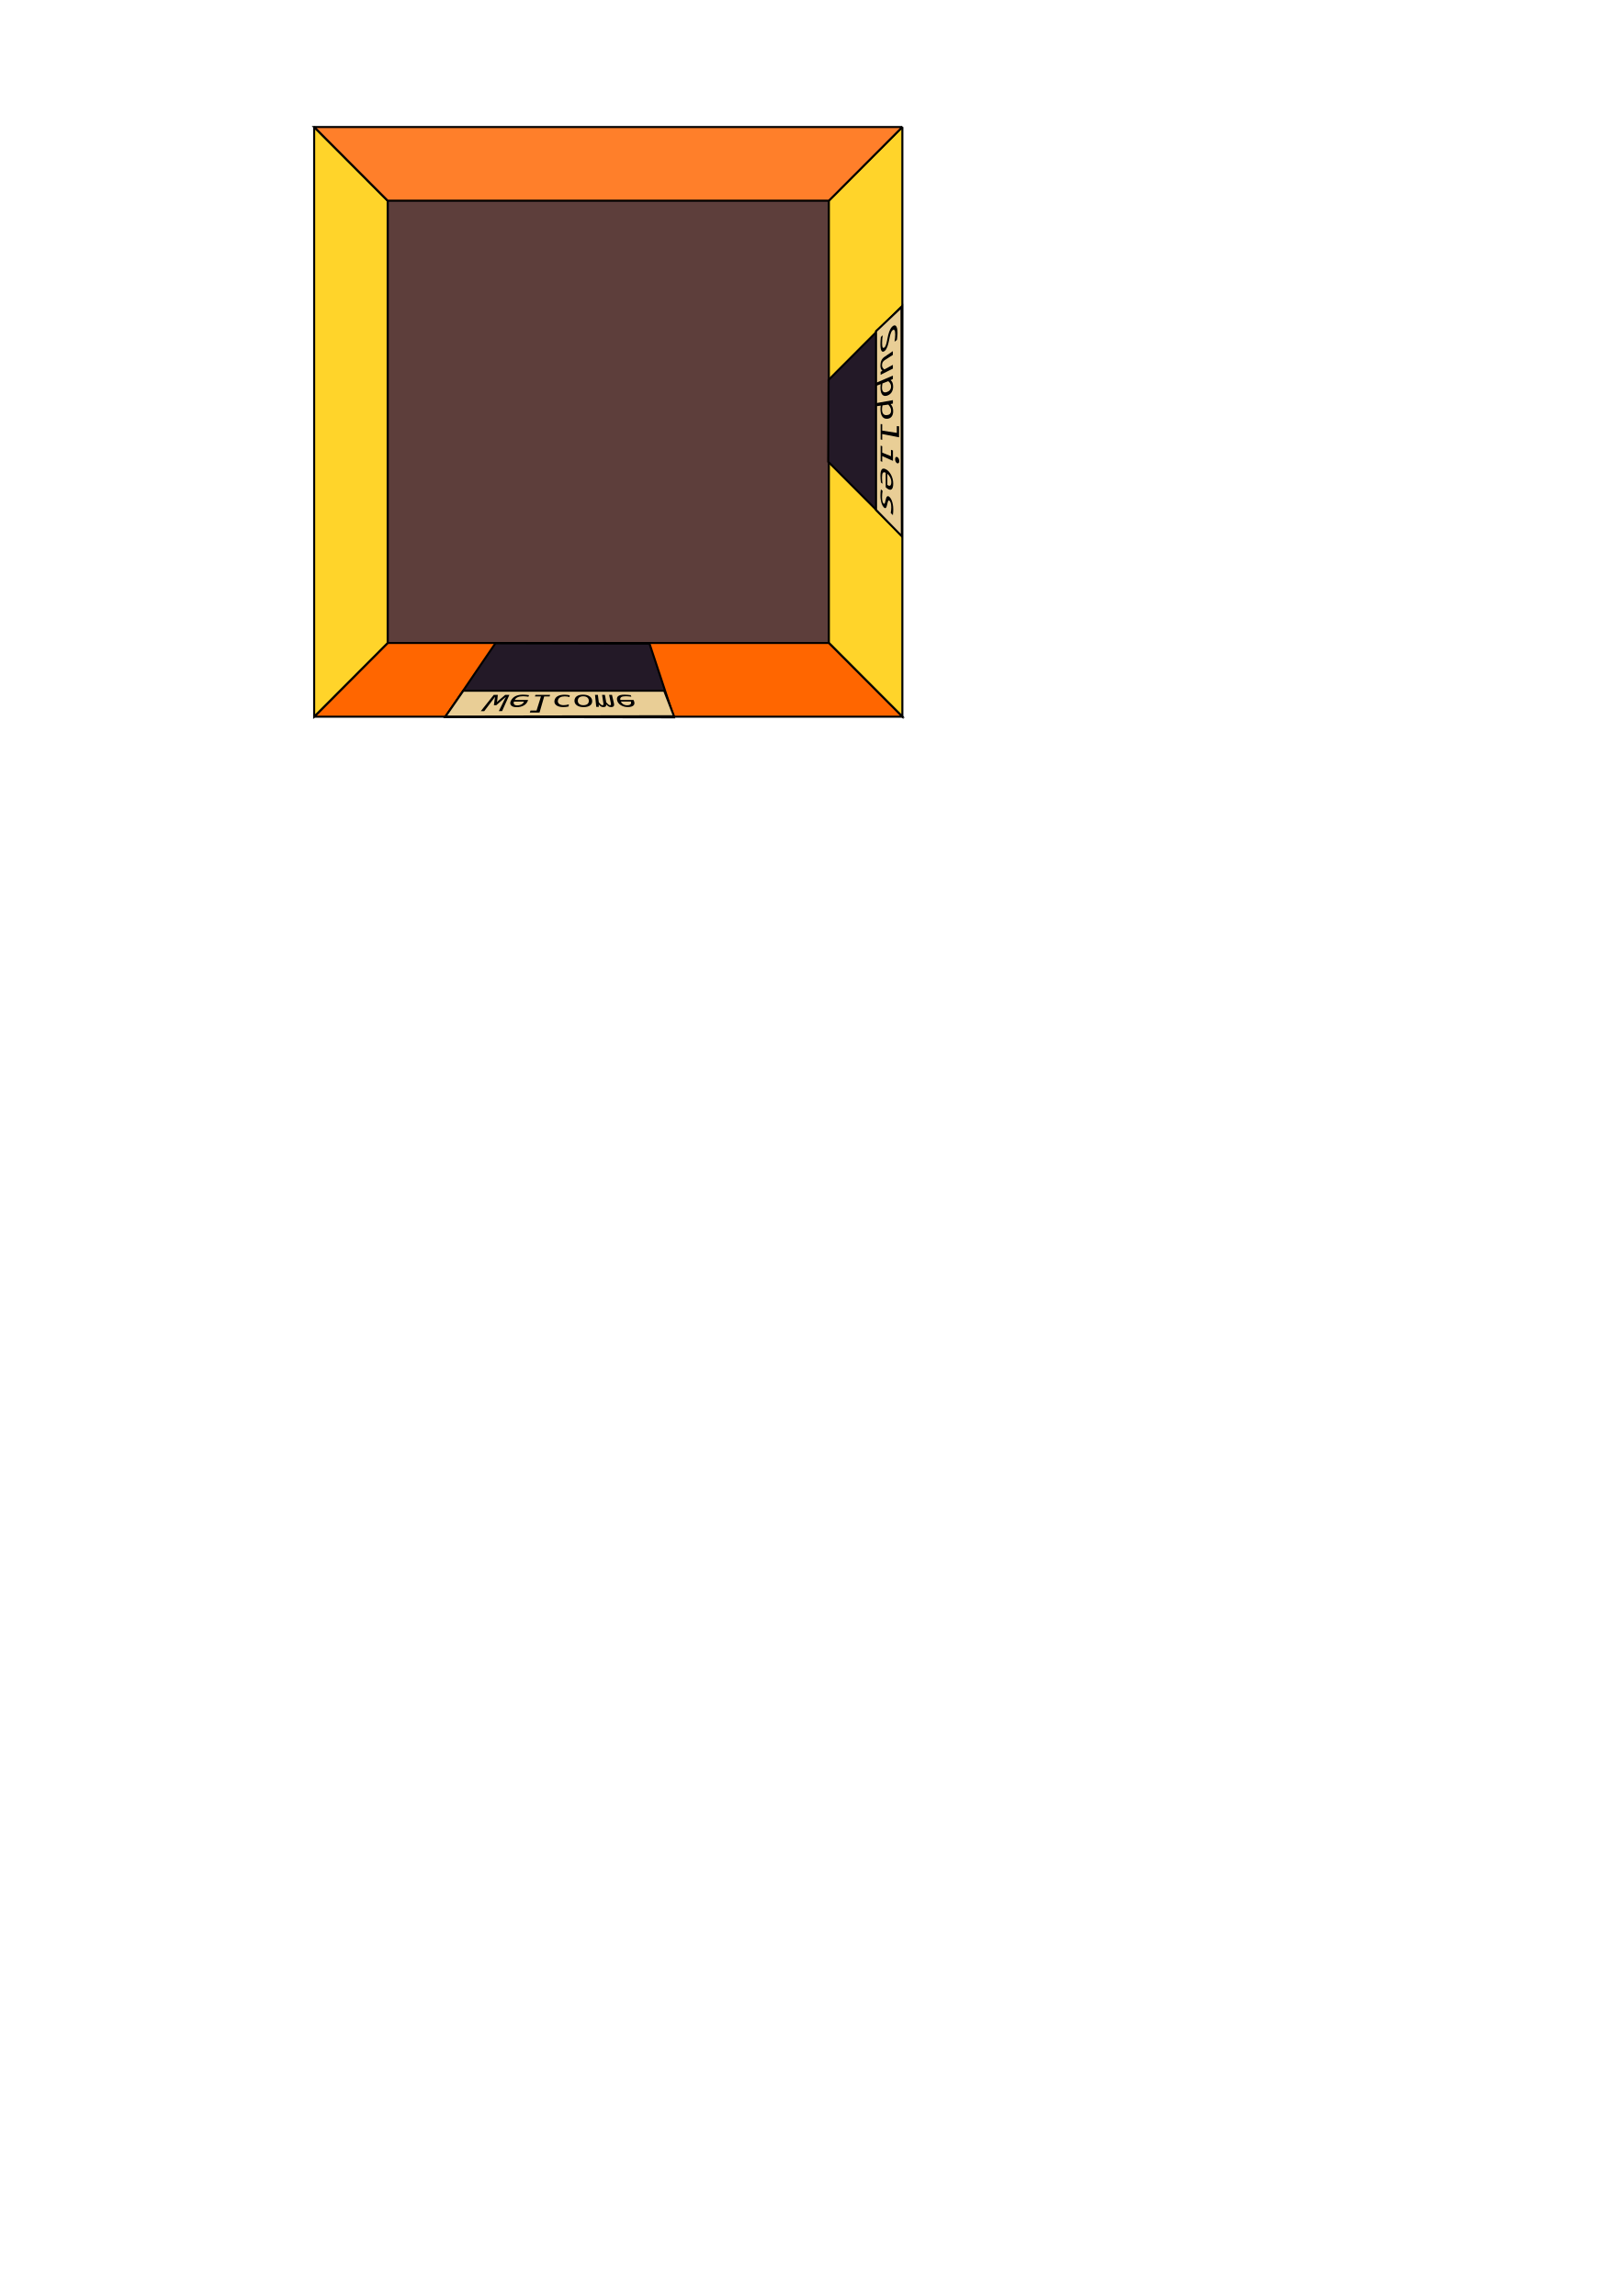
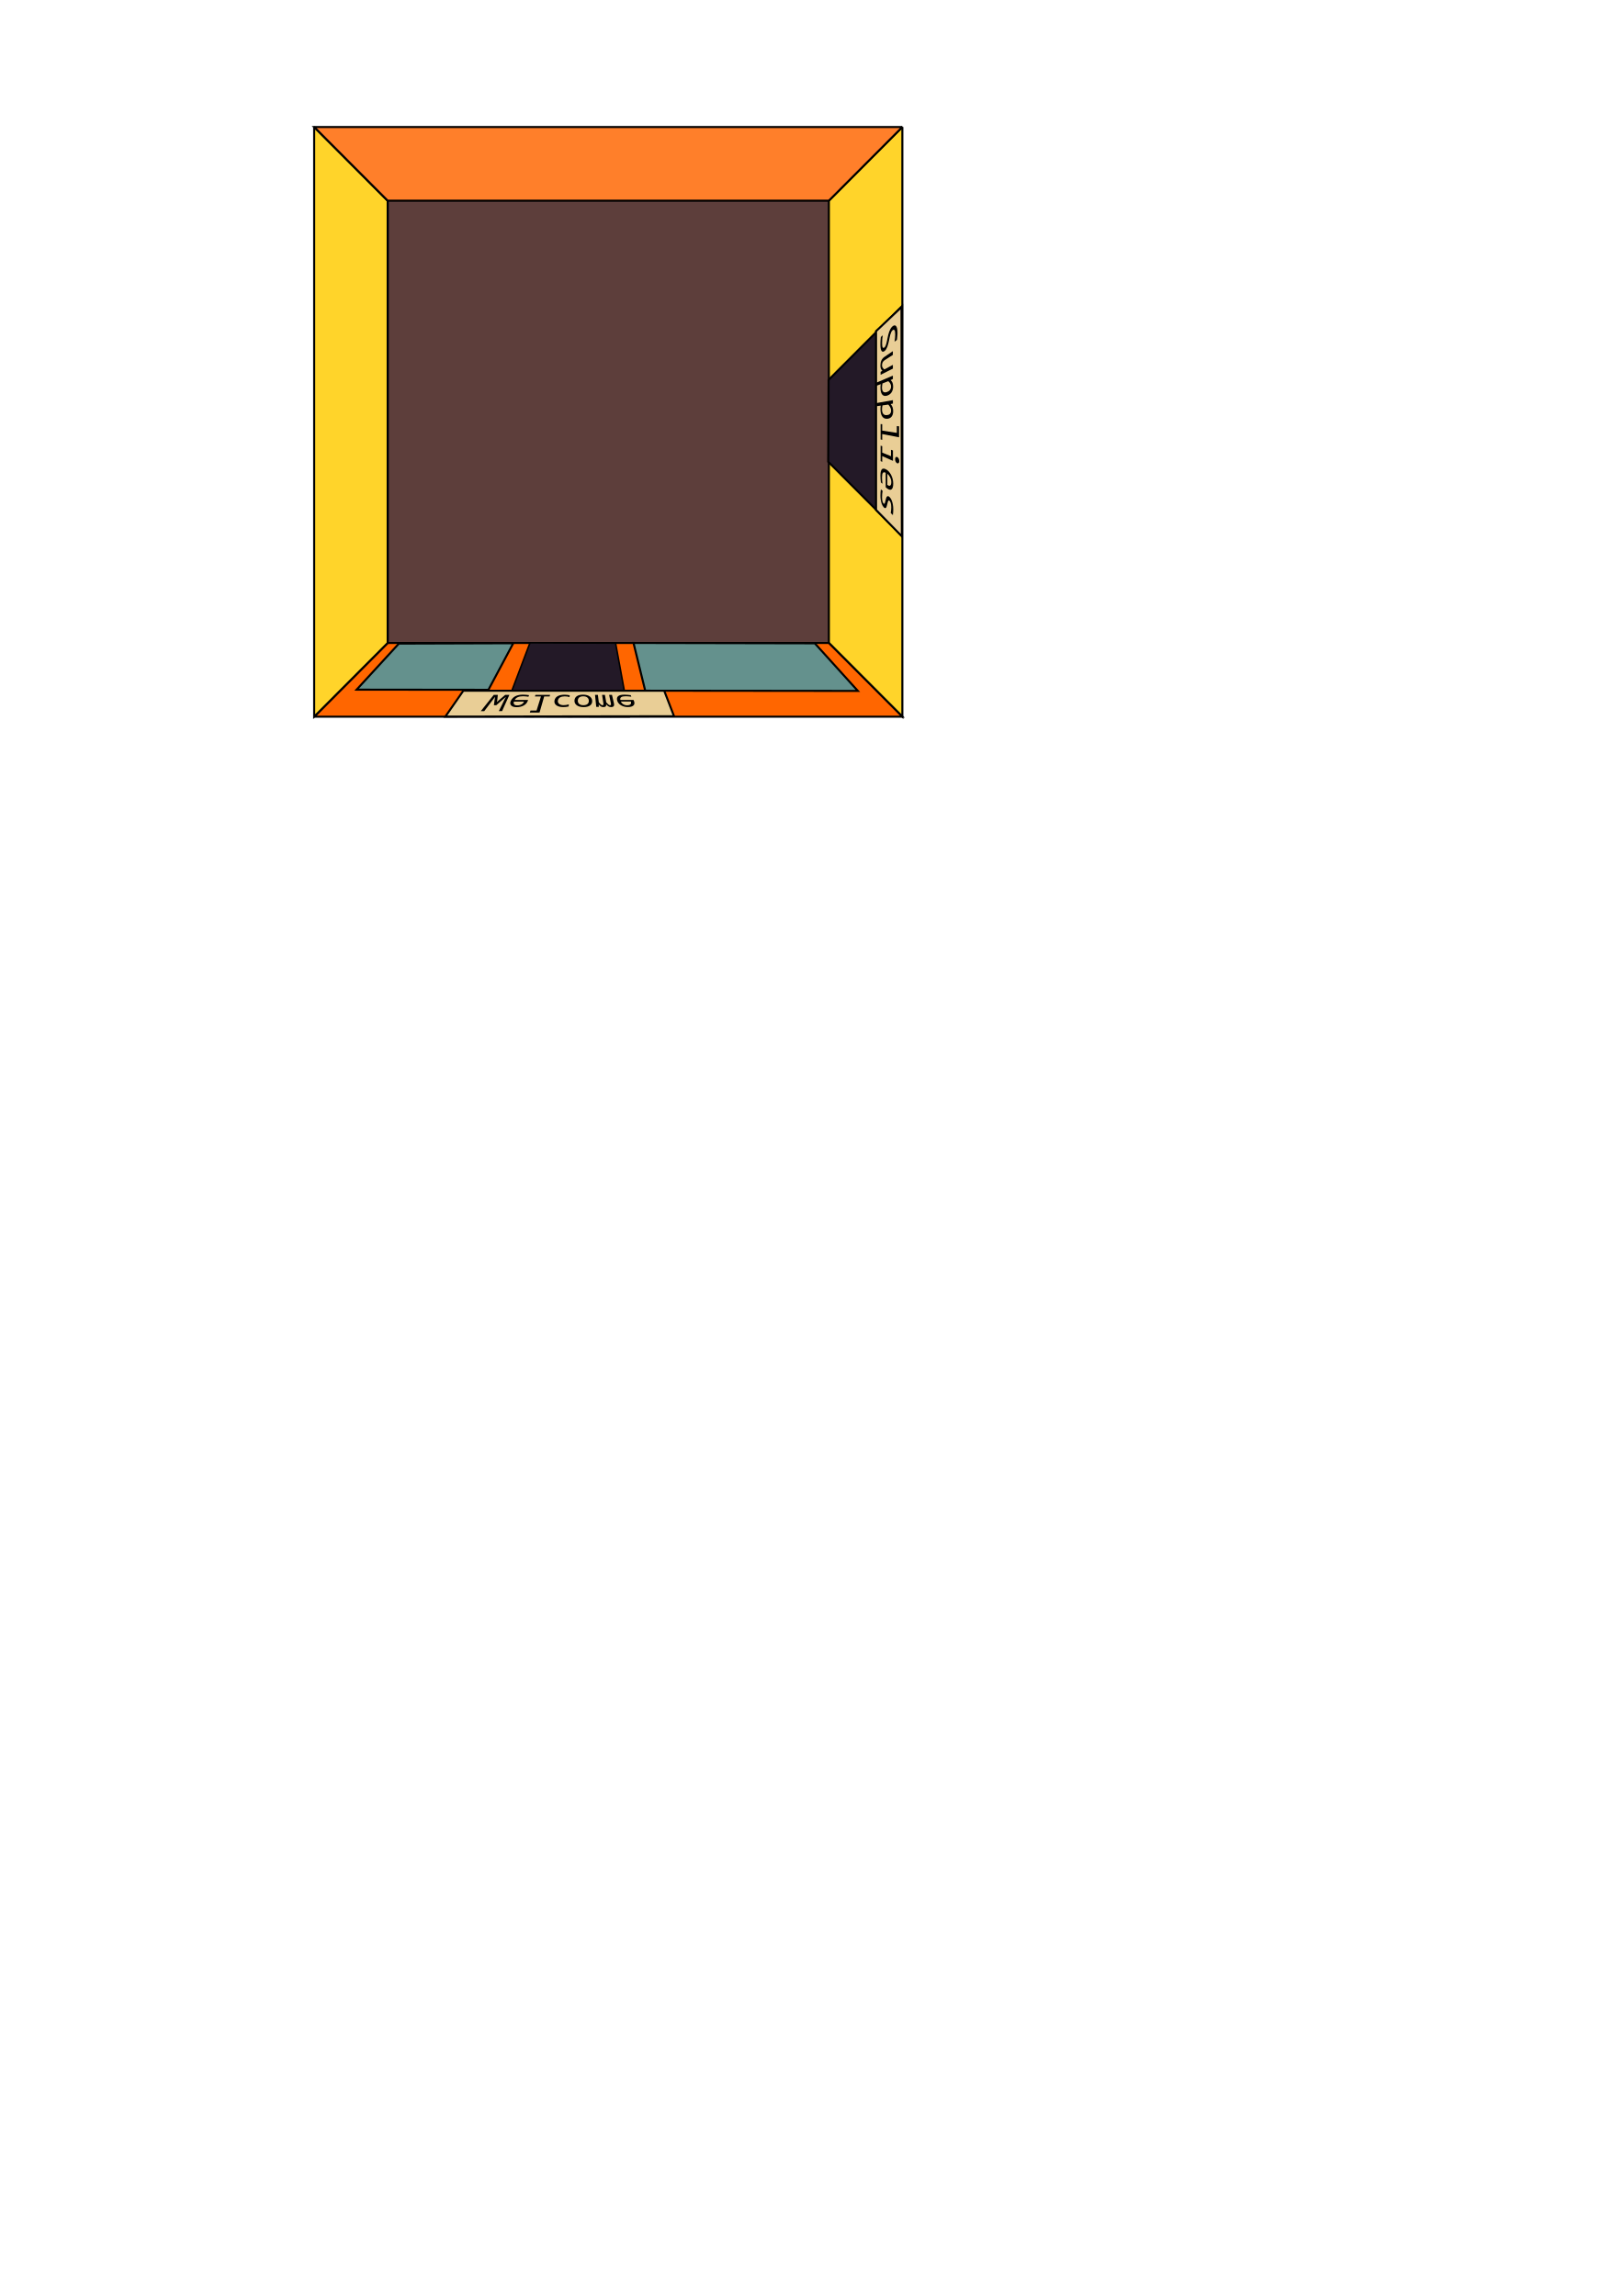
<svg xmlns="http://www.w3.org/2000/svg" width="210mm" height="297mm" viewBox="0 0 210 297" version="1.1" id="svg8">
  <defs id="defs2" />
  <g id="layer1">
    <path style="fill:none;stroke:#000000;stroke-width:0.264px;stroke-linecap:butt;stroke-linejoin:miter;stroke-opacity:1" d="m 40.632,92.705 9.506,-9.532" id="path823" />
    <path style="fill:none;stroke:#000000;stroke-width:0.264px;stroke-linecap:butt;stroke-linejoin:miter;stroke-opacity:1" d="m 116.705,92.705 -9.506,-9.532" id="path823-4" />
    <path style="fill:none;stroke:#000000;stroke-width:0.264px;stroke-linecap:butt;stroke-linejoin:miter;stroke-opacity:1" d="m 107.199,25.961 9.506,-9.532" id="path823-5" />
    <path style="fill:none;stroke:#000000;stroke-width:0.264px;stroke-linecap:butt;stroke-linejoin:miter;stroke-opacity:1" d="M 50.138,25.961 40.632,16.429" id="path823-4-7" />
    <rect style="fill:#5d3e3b;fill-opacity:1;stroke:none;stroke-width:0.035;stroke-miterlimit:4;stroke-dasharray:none" id="rect1612" width="57.061" height="57.212" x="50.138" y="25.961" />
    <path style="fill:none;stroke:#000000;stroke-width:0.264px;stroke-linecap:butt;stroke-linejoin:miter;stroke-opacity:1" d="m 50.138,25.961 -7e-6,57.212" id="path913" />
    <path style="fill:#ffd42a;stroke:#000000;stroke-width:0.264px;stroke-linecap:butt;stroke-linejoin:miter;stroke-opacity:1" d="m 116.705,16.429 -9.506,9.532 10e-6,57.212 9.506,9.532 V 16.429" id="path1565-9" />
    <path style="fill:#231927;fill-opacity:1;stroke:#000000;stroke-width:0.264px;stroke-linecap:butt;stroke-linejoin:miter;stroke-opacity:1" d="m 107.163,49.137 9.506,-9.532 -0.047,29.657 -9.506,-9.532 z" id="path1135" />
    <path style="fill:#e9ce96;fill-opacity:1;stroke:#000000;stroke-width:0.264px;stroke-linecap:butt;stroke-linejoin:miter;stroke-opacity:1" d="m 113.3,65.957 v -23.121 l 3.294,-3.115 0.047,29.657 z" id="path1146" />
    <g aria-label="Supplies" style="font-style:normal;font-variant:normal;font-weight:normal;font-stretch:normal;font-size:4.233px;line-height:1.25;font-family:Consolas;-inkscape-font-specification:Consolas;letter-spacing:0px;word-spacing:0px;fill:#000000;fill-opacity:1;stroke:none;stroke-width:0.265" id="text1150" transform="matrix(0,-0.8862825,-0.883939,0,128.0949,229.3115)">
      <path id="path1152" style="stroke-width:0.265" d="m 207.498,15.491 c -0.078,0.105 -0.11,0.196 -0.096,0.272 0.014,0.076 0.065,0.139 0.153,0.189 0.088,0.049 0.211,0.085 0.368,0.109 0.155,0.024 0.338,0.036 0.549,0.036 0.095,2.7e-5 0.193,-0.002 0.292,-0.006 0.097,-0.004 0.193,-0.009 0.286,-0.015 0.092,-0.006 0.18,-0.013 0.265,-0.022 0.085,-0.008 0.163,-0.017 0.235,-0.027 0,0 0.26,-0.275 0.26,-0.275 -0.17,0.03 -0.349,0.054 -0.539,0.071 -0.191,0.017 -0.398,0.026 -0.621,0.026 -0.161,-6.4e-5 -0.292,-0.007 -0.392,-0.021 -0.102,-0.015 -0.177,-0.037 -0.226,-0.065 -0.05,-0.03 -0.074,-0.065 -0.073,-0.107 -8.6e-4,-0.042 0.02,-0.091 0.064,-0.146 0.048,-0.06 0.117,-0.112 0.21,-0.155 0.092,-0.044 0.198,-0.084 0.32,-0.118 0.123,-0.035 0.258,-0.068 0.404,-0.096 0.146,-0.03 0.296,-0.061 0.45,-0.092 0.155,-0.032 0.311,-0.066 0.467,-0.103 0.157,-0.038 0.307,-0.083 0.451,-0.134 0.146,-0.053 0.283,-0.115 0.412,-0.187 0.128,-0.073 0.24,-0.16 0.336,-0.263 0.085,-0.091 0.14,-0.181 0.165,-0.271 0.025,-0.091 0.007,-0.173 -0.054,-0.245 -0.061,-0.074 -0.171,-0.134 -0.332,-0.18 -0.164,-0.046 -0.387,-0.07 -0.669,-0.07 -0.073,-1.07e-4 -0.153,0.002 -0.24,0.006 -0.089,0.004 -0.181,0.011 -0.274,0.02 -0.094,0.007 -0.187,0.016 -0.278,0.026 -0.094,0.01 -0.181,0.021 -0.263,0.033 0,0 -0.265,0.346 -0.265,0.346 0.189,-0.031 0.373,-0.054 0.551,-0.069 0.179,-0.017 0.347,-0.025 0.502,-0.025 0.329,4.34e-4 0.54,0.037 0.631,0.109 0.09,0.072 0.082,0.166 -0.024,0.283 -0.064,0.071 -0.148,0.132 -0.253,0.182 -0.106,0.05 -0.226,0.094 -0.358,0.133 -0.132,0.039 -0.273,0.074 -0.425,0.105 -0.152,0.03 -0.306,0.062 -0.462,0.094 -0.156,0.032 -0.31,0.068 -0.463,0.106 -0.154,0.038 -0.3,0.083 -0.435,0.135 -0.134,0.051 -0.255,0.11 -0.363,0.177 -0.109,0.067 -0.197,0.145 -0.263,0.234 0,0 6e-5,2.7e-5 6e-5,2.7e-5" />
      <path id="path1154" style="stroke-width:0.265" d="m 204.032,16.067 c 0,0 0.432,1.26e-4 0.432,1.26e-4 0,0 0.155,-0.258 0.155,-0.258 0.054,0.056 0.109,0.103 0.165,0.14 0.054,0.036 0.112,0.065 0.174,0.087 0.061,0.022 0.127,0.037 0.198,0.045 0.068,0.009 0.143,0.014 0.226,0.014 0.285,7.9e-5 0.531,-0.047 0.74,-0.143 0.212,-0.097 0.388,-0.247 0.528,-0.452 0,0 0.834,-1.224 0.834,-1.224 0,0 -0.55,-6.33e-4 -0.55,-6.33e-4 0,0 -0.771,1.2 -0.771,1.2 -0.166,0.258 -0.409,0.384 -0.735,0.383 -0.06,-2.3e-5 -0.115,-0.005 -0.166,-0.015 -0.052,-0.011 -0.102,-0.029 -0.149,-0.054 -0.049,-0.026 -0.097,-0.061 -0.145,-0.105 -0.05,-0.044 -0.102,-0.101 -0.156,-0.17 0,0 0.671,-1.242 0.671,-1.242 0,0 -0.551,-6.34e-4 -0.551,-6.34e-4 0,0 -0.899,1.793 -0.899,1.793" />
      <path id="path1156" style="stroke-width:0.265" d="m 200.97,15.197 c -0.037,0.158 -0.033,0.293 0.013,0.406 0.043,0.111 0.118,0.202 0.223,0.273 0.104,0.071 0.235,0.123 0.392,0.158 0.156,0.035 0.331,0.052 0.524,0.052 0.089,2.5e-5 0.178,-0.003 0.269,-0.008 0.089,-0.005 0.181,-0.014 0.276,-0.026 0,0 -0.244,0.624 -0.244,0.624 0,0 0.459,0 0.459,0 0,0 1.032,-2.403 1.032,-2.403 0,0 -0.492,-5.65e-4 -0.492,-5.65e-4 0,0 -0.166,0.336 -0.166,0.336 -0.103,-0.135 -0.235,-0.232 -0.393,-0.287 -0.16,-0.057 -0.345,-0.086 -0.555,-0.087 -0.183,-2.14e-4 -0.35,0.024 -0.502,0.073 -0.151,0.049 -0.283,0.117 -0.398,0.204 -0.113,0.085 -0.206,0.187 -0.28,0.306 -0.072,0.115 -0.125,0.242 -0.157,0.379 0,0 -9e-5,1.4e-5 -9e-5,1.4e-5 m 0.525,0.015 c 0.026,-0.095 0.063,-0.183 0.11,-0.264 0.045,-0.082 0.102,-0.153 0.17,-0.213 0.069,-0.06 0.149,-0.107 0.239,-0.141 0.092,-0.035 0.194,-0.053 0.306,-0.053 0.069,7e-5 0.136,0.007 0.201,0.022 0.066,0.013 0.132,0.036 0.197,0.069 0.063,0.031 0.127,0.073 0.192,0.125 0.063,0.051 0.126,0.114 0.19,0.189 0,0 -0.331,0.848 -0.331,0.848 -0.099,0.022 -0.201,0.039 -0.305,0.052 -0.104,0.012 -0.204,0.018 -0.3,0.018 -0.265,-1.03e-4 -0.457,-0.052 -0.577,-0.156 -0.122,-0.107 -0.154,-0.27 -0.091,-0.495 0,0 2e-5,-10e-6 2e-5,-10e-6" />
      <path id="path1158" style="stroke-width:0.265" d="m 197.612,15.194 c 0.002,0.158 0.042,0.293 0.116,0.407 0.071,0.111 0.169,0.202 0.293,0.274 0.123,0.071 0.267,0.123 0.433,0.158 0.165,0.035 0.345,0.052 0.539,0.052 0.089,2.5e-5 0.178,-0.003 0.268,-0.008 0.088,-0.005 0.178,-0.014 0.27,-0.027 0,0 -0.086,0.625 -0.086,0.625 0,0 0.46,0 0.46,0 0,0 0.426,-2.407 0.426,-2.407 0,0 -0.493,-5.67e-4 -0.493,-5.67e-4 0,0 -0.082,0.336 -0.082,0.336 -0.138,-0.136 -0.294,-0.232 -0.468,-0.288 -0.175,-0.057 -0.368,-0.087 -0.579,-0.087 -0.183,-2.14e-4 -0.345,0.024 -0.485,0.073 -0.139,0.049 -0.255,0.117 -0.347,0.205 -0.092,0.085 -0.159,0.188 -0.204,0.306 -0.043,0.115 -0.064,0.242 -0.061,0.38 0,0 -8e-5,1.4e-5 -8e-5,1.4e-5 m 0.53,0.015 c 0.002,-0.095 0.017,-0.183 0.043,-0.265 0.025,-0.082 0.064,-0.154 0.117,-0.213 0.054,-0.06 0.122,-0.108 0.204,-0.141 0.083,-0.035 0.181,-0.053 0.293,-0.053 0.069,7.1e-5 0.138,0.007 0.208,0.022 0.07,0.013 0.141,0.036 0.215,0.069 0.071,0.031 0.146,0.073 0.224,0.126 0.076,0.051 0.155,0.114 0.238,0.189 0,0 -0.117,0.849 -0.117,0.849 -0.094,0.022 -0.191,0.039 -0.293,0.052 -0.101,0.012 -0.2,0.018 -0.296,0.018 -0.266,-1.04e-4 -0.471,-0.052 -0.619,-0.156 -0.15,-0.107 -0.223,-0.271 -0.217,-0.496 0,0 3e-5,-10e-6 3e-5,-10e-6" />
      <path id="path1160" style="stroke-width:0.265" d="m 195.557,13.695 c 0,0 0.987,0.001 0.987,0.001 0,0 -0.028,-0.325 -0.028,-0.325 0,0 -1.606,-0.003 -1.606,-0.003 0,0 0.475,2.464 0.475,2.464 0,0 -0.851,-3.42e-4 -0.851,-3.42e-4 0,0 0.06,0.232 0.06,0.232 0,0 2.246,6.55e-4 2.246,6.55e-4 0,0 -0.018,-0.231 -0.018,-0.231 0,0 -0.937,-3.76e-4 -0.937,-3.76e-4 0,0 -0.328,-2.139 -0.328,-2.139" />
      <path id="path1162" style="stroke-width:0.265" d="m 192.151,14.55 c 0,0 0.932,9.44e-4 0.932,9.44e-4 0,0 -0.099,-0.29 -0.099,-0.29 0,0 -1.517,-0.002 -1.517,-0.002 0,0 0.704,1.573 0.704,1.573 0,0 -0.853,-3.43e-4 -0.853,-3.43e-4 0,0 0.119,0.232 0.119,0.232 0,0 2.253,6.57e-4 2.253,6.57e-4 0,0 -0.077,-0.232 -0.077,-0.232 0,0 -0.94,-3.78e-4 -0.94,-3.78e-4 0,0 -0.523,-1.283 -0.523,-1.283 m -0.703,-1.214 c -0.066,-1.05e-4 -0.124,0.008 -0.173,0.025 -0.05,0.015 -0.089,0.038 -0.117,0.067 -0.03,0.029 -0.048,0.063 -0.053,0.101 -0.008,0.036 -0.003,0.076 0.017,0.12 0.019,0.042 0.049,0.081 0.09,0.118 0.039,0.037 0.085,0.069 0.139,0.097 0.052,0.028 0.108,0.049 0.17,0.065 0.061,0.014 0.123,0.022 0.186,0.022 0.063,8.2e-5 0.119,-0.007 0.168,-0.021 0.048,-0.016 0.088,-0.037 0.119,-0.065 0.029,-0.028 0.048,-0.06 0.058,-0.096 0.008,-0.037 0.004,-0.076 -0.013,-0.118 -0.017,-0.043 -0.044,-0.083 -0.081,-0.12 -0.04,-0.038 -0.086,-0.072 -0.138,-0.101 -0.055,-0.029 -0.114,-0.052 -0.177,-0.067 -0.064,-0.017 -0.129,-0.026 -0.195,-0.026 0,0 0,0 0,0" />
      <path id="path1164" style="stroke-width:0.265" d="m 187.456,15.124 c 0.035,0.045 0.065,0.082 0.09,0.112 0.025,0.03 0.05,0.058 0.074,0.084 0,0 2.099,0.001 2.099,0.001 0.11,0.179 0.11,0.313 0.002,0.405 -0.107,0.09 -0.314,0.134 -0.622,0.134 -0.084,-3.3e-5 -0.169,-0.002 -0.255,-0.005 -0.087,-0.004 -0.172,-0.01 -0.255,-0.016 -0.083,-0.007 -0.163,-0.014 -0.239,-0.021 -0.079,-0.009 -0.153,-0.018 -0.222,-0.028 0,0 0.176,0.231 0.176,0.231 0.149,0.021 0.313,0.038 0.491,0.051 0.176,0.014 0.354,0.02 0.533,0.021 0.241,6.7e-5 0.436,-0.018 0.587,-0.055 0.151,-0.037 0.262,-0.09 0.333,-0.161 0.069,-0.073 0.1,-0.162 0.094,-0.269 -0.009,-0.11 -0.055,-0.237 -0.138,-0.381 -0.073,-0.128 -0.175,-0.251 -0.304,-0.368 -0.135,-0.121 -0.29,-0.228 -0.468,-0.322 -0.183,-0.096 -0.383,-0.173 -0.6,-0.23 -0.219,-0.058 -0.445,-0.087 -0.678,-0.087 -0.226,-2.64e-4 -0.41,0.022 -0.551,0.067 -0.14,0.045 -0.238,0.108 -0.294,0.19 -0.058,0.079 -0.072,0.176 -0.044,0.288 0.025,0.109 0.088,0.23 0.19,0.361 0,0 2.9e-4,1.3e-5 2.9e-4,1.3e-5 m 0.514,-0.045 c -0.067,-0.082 -0.109,-0.158 -0.127,-0.227 -0.019,-0.071 -0.012,-0.133 0.021,-0.184 0.031,-0.052 0.089,-0.093 0.174,-0.121 0.084,-0.03 0.196,-0.045 0.335,-0.045 0.12,1.25e-4 0.239,0.015 0.357,0.044 0.117,0.029 0.228,0.07 0.333,0.122 0.103,0.052 0.199,0.113 0.286,0.184 0.087,0.07 0.16,0.147 0.221,0.229 0,0 -1.6,-0.001 -1.6,-0.001" />
      <path id="path1166" style="stroke-width:0.265" d="m 184.704,15.615 c 0.061,0.059 0.132,0.112 0.214,0.159 0.081,0.046 0.169,0.087 0.265,0.123 0.093,0.034 0.191,0.064 0.293,0.088 0.101,0.024 0.204,0.045 0.308,0.06 0.102,0.016 0.202,0.027 0.301,0.035 0.099,0.007 0.192,0.011 0.28,0.011 0.191,5.3e-5 0.363,-0.005 0.515,-0.014 0.151,-0.009 0.295,-0.025 0.431,-0.046 0,0 -0.218,-0.258 -0.218,-0.258 -0.145,0.027 -0.295,0.048 -0.449,0.062 -0.154,0.014 -0.312,0.021 -0.476,0.021 -0.239,-9.3e-5 -0.433,-0.019 -0.583,-0.056 -0.151,-0.037 -0.262,-0.091 -0.331,-0.161 -0.03,-0.03 -0.047,-0.058 -0.05,-0.081 -0.007,-0.025 0.004,-0.048 0.032,-0.07 0.027,-0.023 0.081,-0.047 0.162,-0.071 0.08,-0.024 0.195,-0.052 0.346,-0.084 0.114,-0.023 0.215,-0.05 0.304,-0.08 0.087,-0.031 0.154,-0.067 0.201,-0.11 0.048,-0.042 0.072,-0.093 0.071,-0.15 -7.7e-4,-0.058 -0.035,-0.128 -0.104,-0.209 -0.046,-0.054 -0.116,-0.113 -0.211,-0.179 -0.098,-0.066 -0.222,-0.128 -0.372,-0.185 -0.151,-0.058 -0.329,-0.107 -0.535,-0.145 -0.208,-0.04 -0.442,-0.06 -0.701,-0.061 -0.127,-1.48e-4 -0.264,0.004 -0.41,0.014 -0.147,0.008 -0.294,0.023 -0.44,0.045 0,0 0.315,0.313 0.315,0.313 0.146,-0.026 0.292,-0.045 0.436,-0.057 0.141,-0.013 0.269,-0.02 0.383,-0.019 0.137,1.41e-4 0.26,0.007 0.367,0.02 0.105,0.013 0.197,0.032 0.278,0.056 0.077,0.022 0.142,0.049 0.195,0.08 0.052,0.03 0.093,0.062 0.124,0.097 0.031,0.035 0.048,0.066 0.052,0.093 0.002,0.028 -0.014,0.055 -0.048,0.081 -0.037,0.025 -0.095,0.05 -0.176,0.076 -0.081,0.025 -0.191,0.051 -0.33,0.081 -0.15,0.032 -0.269,0.065 -0.358,0.1 -0.089,0.034 -0.151,0.071 -0.185,0.112 -0.034,0.041 -0.041,0.087 -0.021,0.139 0.018,0.051 0.06,0.108 0.125,0.171 0,0 -5e-5,-2e-5 -5e-5,-2e-5" />
    </g>
    <path style="fill:#ff6600;stroke:#000000;stroke-width:0.264px;stroke-linecap:butt;stroke-linejoin:miter;stroke-opacity:1" d="m 40.632,92.705 9.506,-9.532 57.061,8e-6 9.506,9.532 H 40.632" id="path1565-2-8" />
-     <path style="fill:#231927;fill-opacity:1;stroke:#000000;stroke-width:0.264px;stroke-linecap:butt;stroke-linejoin:miter;stroke-opacity:1" d="m 84.004,83.26 3.153,9.532 -29.578,-0.047 6.494,-9.532 z" id="path1135-3" />
+     <path style="fill:#64918d;fill-opacity:1;stroke:#000000;stroke-width:0.264px;stroke-linecap:butt;stroke-linejoin:miter;stroke-opacity:1" d="m 105.381,83.217 5.57,6.157 -27.503,-0.028 -1.515,-6.177 z" id="path1135-3-2" />
+     <path style="fill:#231927;fill-opacity:1;stroke:#000000;stroke-width:0.197px;stroke-linecap:butt;stroke-linejoin:miter;stroke-opacity:1" d="m 79.617,83.195 1.751,9.532 -16.43,-0.047 3.608,-9.532 z" id="path1135-3" />
+     <path style="fill:#64918d;fill-opacity:1;stroke:#000000;stroke-width:0.264px;stroke-linecap:butt;stroke-linejoin:miter;stroke-opacity:1" d="m 51.59,83.253 -5.469,5.957 17.048,0.02 3.212,-6.024 z" id="path1135-3-2-1" />
    <path style="fill:#e9ce96;fill-opacity:1;stroke:#000000;stroke-width:0.264px;stroke-linecap:butt;stroke-linejoin:miter;stroke-opacity:1" d="m 59.926,89.347 h 25.978 l 1.272,3.303 -29.578,0.047 z" id="path1146-9" />
    <g aria-label="Welcome" style="font-style:normal;font-variant:normal;font-weight:normal;font-stretch:normal;font-size:4.233px;line-height:1.25;font-family:Consolas;-inkscape-font-specification:Consolas;letter-spacing:0px;word-spacing:0px;fill:#000000;fill-opacity:1;stroke:none;stroke-width:0.265" id="text1348" transform="matrix(0,-0.6925147,-0.6906836,0,149.0564,155.1592)">
      <path id="path1350" style="stroke-width:0.265" d="m 91.227,121.79 c 0,0 3.031,-1.368 3.031,-1.368 0,0 -1.4e-5,0.788 -1.4e-5,0.788 0,0 -0.999,1.171 -0.999,1.171 0,0 -0.338,0.371 -0.338,0.371 0,0 0.364,-0.061 0.364,-0.061 0,0 0.972,-0.101 0.972,-0.101 0,0 -1.4e-5,0.762 -1.4e-5,0.762 0,0 -3.037,2.425 -3.037,2.425 0,0 9.43e-4,-0.648 9.43e-4,-0.648 0,0 2.142,-1.623 2.142,-1.623 0,0 0.53,-0.405 0.53,-0.405 0,0 -0.448,0.075 -0.448,0.075 0,0 -1.116,0.148 -1.116,0.148 0,0 4.23e-4,-0.454 4.23e-4,-0.454 0,0 1.193,-1.374 1.193,-1.374 0,0 0.371,-0.43 0.371,-0.43 0,0 -0.388,0.211 -0.388,0.211 0,0 -2.28,1.123 -2.28,1.123 0,0 8.9e-4,-0.611 8.9e-4,-0.611" />
      <path id="path1352" style="stroke-width:0.265" d="m 93.06,117.012 c 0.056,-0.022 0.102,-0.04 0.14,-0.052 0.037,-0.013 0.072,-0.023 0.105,-0.032 0,0 -0.001,2.494 -0.001,2.494 0.226,-0.114 0.398,-0.299 0.517,-0.557 0.116,-0.255 0.174,-0.567 0.174,-0.938 1.5e-5,-0.101 -0.002,-0.201 -0.006,-0.3 -0.005,-0.099 -0.012,-0.193 -0.021,-0.283 -0.008,-0.09 -0.018,-0.176 -0.027,-0.257 -0.011,-0.083 -0.023,-0.158 -0.036,-0.226 0,0 0.299,-0.122 0.299,-0.122 0.027,0.15 0.049,0.323 0.066,0.52 0.018,0.194 0.027,0.399 0.027,0.617 0,0.292 -0.024,0.555 -0.072,0.79 -0.048,0.235 -0.118,0.445 -0.21,0.629 -0.094,0.184 -0.21,0.346 -0.348,0.485 -0.141,0.139 -0.301,0.257 -0.483,0.352 -0.16,0.084 -0.312,0.129 -0.458,0.133 -0.148,0.002 -0.279,-0.038 -0.392,-0.122 -0.116,-0.086 -0.208,-0.218 -0.276,-0.394 -0.069,-0.177 -0.103,-0.401 -0.103,-0.669 2.9e-4,-0.261 0.028,-0.504 0.082,-0.729 0.054,-0.224 0.131,-0.424 0.229,-0.601 0.096,-0.177 0.213,-0.327 0.35,-0.451 0.134,-0.124 0.282,-0.219 0.445,-0.284 0,0 -1.65e-4,0 -1.65e-4,0 m -0.057,0.67 c -0.102,0.036 -0.196,0.092 -0.281,0.167 -0.087,0.076 -0.163,0.169 -0.226,0.279 -0.063,0.108 -0.113,0.231 -0.148,0.369 -0.037,0.139 -0.055,0.29 -0.056,0.452 -1.33e-4,0.14 0.017,0.259 0.053,0.358 0.035,0.098 0.084,0.173 0.148,0.225 0.063,0.052 0.138,0.081 0.226,0.089 0.087,0.007 0.181,-0.009 0.283,-0.048 0,0 0.001,-1.891 0.001,-1.891" />
      <path id="path1354" style="stroke-width:0.265" d="m 91.333,115.338 c 0,0 -0.002,1.13 -0.002,1.13 0,0 -0.375,0.133 -0.375,0.133 0,0 0.003,-1.825 0.003,-1.825 0,0 2.998,-0.867 2.998,-0.867 0,0 1.65e-4,-1.026 1.65e-4,-1.026 0,0 0.301,-0.074 0.301,-0.074 0,0 -4.9e-5,2.729 -4.9e-5,2.729 0,0 -0.302,0.109 -0.302,0.109 0,0 1.83e-4,-1.134 1.83e-4,-1.134 0,0 -2.625,0.824 -2.625,0.824" />
      <path id="path1356" style="stroke-width:0.265" d="m 94.183,109.13 c 0.036,0.15 0.062,0.305 0.078,0.465 0.018,0.158 0.027,0.322 0.027,0.493 -2e-6,0.535 -0.088,0.964 -0.267,1.288 -0.181,0.327 -0.451,0.529 -0.816,0.603 -0.179,0.036 -0.343,0.026 -0.492,-0.033 -0.151,-0.059 -0.282,-0.16 -0.391,-0.302 -0.11,-0.143 -0.196,-0.325 -0.256,-0.543 -0.062,-0.219 -0.093,-0.467 -0.092,-0.743 2.13e-4,-0.192 0.009,-0.373 0.028,-0.543 0.018,-0.169 0.048,-0.332 0.088,-0.488 0,0 0.398,-0.037 0.398,-0.037 -0.054,0.162 -0.093,0.327 -0.117,0.495 -0.026,0.166 -0.039,0.336 -0.039,0.511 -1.53e-4,0.163 0.02,0.314 0.062,0.454 0.04,0.137 0.097,0.254 0.172,0.35 0.075,0.096 0.166,0.166 0.272,0.209 0.105,0.043 0.223,0.053 0.354,0.03 0.269,-0.048 0.466,-0.185 0.596,-0.41 0.127,-0.224 0.19,-0.515 0.191,-0.872 2.4e-5,-0.162 -0.011,-0.316 -0.034,-0.464 -0.022,-0.15 -0.056,-0.294 -0.101,-0.431 0,0 0.339,-0.032 0.339,-0.032" />
      <path id="path1358" style="stroke-width:0.265" d="m 93.169,104.924 c 0.173,0.013 0.33,0.063 0.471,0.15 0.138,0.085 0.256,0.201 0.354,0.348 0.096,0.146 0.17,0.319 0.224,0.522 0.052,0.201 0.078,0.428 0.078,0.682 0,0.242 -0.022,0.46 -0.068,0.653 -0.047,0.192 -0.115,0.358 -0.205,0.497 -0.091,0.138 -0.204,0.247 -0.341,0.327 -0.138,0.079 -0.299,0.123 -0.484,0.134 -0.175,0.01 -0.337,-0.021 -0.485,-0.092 -0.151,-0.072 -0.281,-0.18 -0.391,-0.326 -0.112,-0.147 -0.199,-0.329 -0.26,-0.545 -0.063,-0.218 -0.095,-0.466 -0.095,-0.743 2.96e-4,-0.265 0.028,-0.501 0.084,-0.708 0.054,-0.208 0.133,-0.381 0.237,-0.518 0.102,-0.139 0.228,-0.24 0.378,-0.304 0.148,-0.065 0.315,-0.091 0.502,-0.076 0,0 4.3e-5,1e-5 4.3e-5,1e-5 m 0.017,0.626 c -0.139,-0.007 -0.262,0.011 -0.367,0.056 -0.108,0.043 -0.198,0.108 -0.27,0.196 -0.074,0.088 -0.129,0.199 -0.166,0.33 -0.038,0.13 -0.057,0.276 -0.058,0.438 -1.78e-4,0.189 0.024,0.351 0.073,0.487 0.047,0.132 0.111,0.241 0.191,0.326 0.079,0.082 0.171,0.142 0.275,0.18 0.102,0.035 0.208,0.051 0.319,0.047 0.138,-0.004 0.257,-0.031 0.359,-0.08 0.101,-0.051 0.185,-0.121 0.252,-0.209 0.065,-0.088 0.114,-0.194 0.148,-0.317 0.032,-0.123 0.048,-0.261 0.048,-0.416 2.6e-5,-0.177 -0.021,-0.328 -0.063,-0.454 -0.044,-0.129 -0.101,-0.235 -0.174,-0.318 -0.073,-0.086 -0.157,-0.149 -0.254,-0.191 -0.099,-0.044 -0.204,-0.07 -0.315,-0.075 0,0 -1.08e-4,-1e-5 -1.08e-4,-1e-5" />
      <path id="path1360" style="stroke-width:0.265" d="m 94.259,101.753 c 0,0 -1.568,-0.331 -1.568,-0.331 -0.073,-0.015 -0.133,-0.023 -0.18,-0.024 -0.047,-0.003 -0.084,0.003 -0.111,0.016 -0.028,0.011 -0.048,0.03 -0.059,0.056 -0.011,0.024 -0.017,0.057 -0.017,0.098 -4.5e-5,0.048 0.009,0.095 0.028,0.14 0.019,0.045 0.05,0.095 0.092,0.152 0.042,0.054 0.099,0.116 0.169,0.186 0.068,0.068 0.152,0.148 0.251,0.242 0,0 1.394,0.249 1.394,0.249 0,0 -9e-6,0.533 -9e-6,0.533 0,0 -1.525,-0.239 -1.525,-0.239 -0.085,-0.013 -0.154,-0.019 -0.207,-0.018 -0.053,-0.001 -0.095,0.006 -0.125,0.02 -0.03,0.012 -0.051,0.032 -0.062,0.059 -0.011,0.027 -0.017,0.061 -0.017,0.103 -4.1e-5,0.043 0.008,0.086 0.024,0.127 0.016,0.041 0.044,0.088 0.085,0.142 0.041,0.051 0.097,0.11 0.167,0.177 0.07,0.067 0.159,0.146 0.266,0.238 0,0 1.395,0.173 1.395,0.173 0,0 -1e-5,0.537 -1e-5,0.537 0,0 -2.244,-0.229 -2.244,-0.229 0,0 5.33e-4,-0.488 5.33e-4,-0.488 0,0 0.458,0.026 0.458,0.026 -0.09,-0.074 -0.167,-0.144 -0.231,-0.21 -0.064,-0.069 -0.116,-0.138 -0.154,-0.206 -0.04,-0.069 -0.07,-0.14 -0.087,-0.214 -0.019,-0.076 -0.029,-0.158 -0.029,-0.247 2.2e-4,-0.198 0.044,-0.342 0.13,-0.43 0.086,-0.087 0.217,-0.115 0.392,-0.085 -0.082,-0.072 -0.155,-0.142 -0.218,-0.209 -0.066,-0.068 -0.12,-0.137 -0.164,-0.209 -0.045,-0.074 -0.079,-0.153 -0.102,-0.235 -0.024,-0.083 -0.036,-0.176 -0.036,-0.279 5.14e-4,-0.462 0.236,-0.638 0.694,-0.531 0,0 1.591,0.372 1.591,0.372 0,0 1e-6,0.536 1e-6,0.536" />
      <path id="path1362" style="stroke-width:0.265" d="m 93.072,97.082 c 0.055,0.021 0.101,0.04 0.138,0.057 0.037,0.017 0.072,0.033 0.104,0.05 0,0 -0.001,2.447 -0.001,2.447 0.224,0.065 0.394,0.015 0.512,-0.145 0.115,-0.16 0.172,-0.421 0.172,-0.786 1.4e-5,-0.099 -0.002,-0.199 -0.006,-0.299 -0.005,-0.101 -0.012,-0.199 -0.021,-0.294 -0.008,-0.095 -0.017,-0.187 -0.027,-0.274 -0.011,-0.09 -0.023,-0.173 -0.036,-0.25 0,0 0.296,0.112 0.296,0.112 0.027,0.168 0.049,0.356 0.065,0.562 0.018,0.204 0.026,0.413 0.026,0.626 0,0.287 -0.024,0.527 -0.071,0.719 -0.048,0.194 -0.117,0.345 -0.209,0.454 -0.093,0.107 -0.208,0.176 -0.344,0.206 -0.139,0.027 -0.298,0.018 -0.478,-0.03 -0.158,-0.042 -0.309,-0.117 -0.453,-0.226 -0.147,-0.113 -0.276,-0.255 -0.388,-0.425 -0.114,-0.175 -0.206,-0.375 -0.273,-0.601 -0.068,-0.227 -0.102,-0.473 -0.101,-0.736 2.85e-4,-0.256 0.027,-0.473 0.081,-0.652 0.054,-0.178 0.129,-0.315 0.227,-0.412 0.095,-0.099 0.211,-0.156 0.346,-0.171 0.133,-0.018 0.28,0.005 0.441,0.067 0,0 -1.63e-4,-1.31e-4 -1.63e-4,-1.31e-4 m -0.057,0.613 c -0.101,-0.044 -0.194,-0.062 -0.278,-0.054 -0.086,0.007 -0.161,0.04 -0.223,0.099 -0.063,0.057 -0.112,0.139 -0.146,0.247 -0.036,0.108 -0.055,0.241 -0.055,0.4 -1.31e-4,0.137 0.017,0.268 0.052,0.392 0.035,0.124 0.083,0.236 0.146,0.336 0.062,0.1 0.137,0.187 0.223,0.262 0.086,0.075 0.179,0.132 0.281,0.173 0,0 0.001,-1.855 0.001,-1.855" />
    </g>
    <path style="fill:#ffd42a;stroke:#000000;stroke-width:0.264px;stroke-linecap:butt;stroke-linejoin:miter;stroke-opacity:1" d="m 40.632,16.429 9.506,9.532 -7e-6,57.212 L 40.632,92.705 V 16.429" id="path1565" />
    <path style="fill:#ff7f2a;stroke:#000000;stroke-width:0.264px;stroke-linecap:butt;stroke-linejoin:miter;stroke-opacity:1" d="m 116.705,16.429 -9.506,9.532 -57.061,-8e-6 -9.506,-9.532 h 76.073" id="path1565-2" />
  </g>
</svg>
